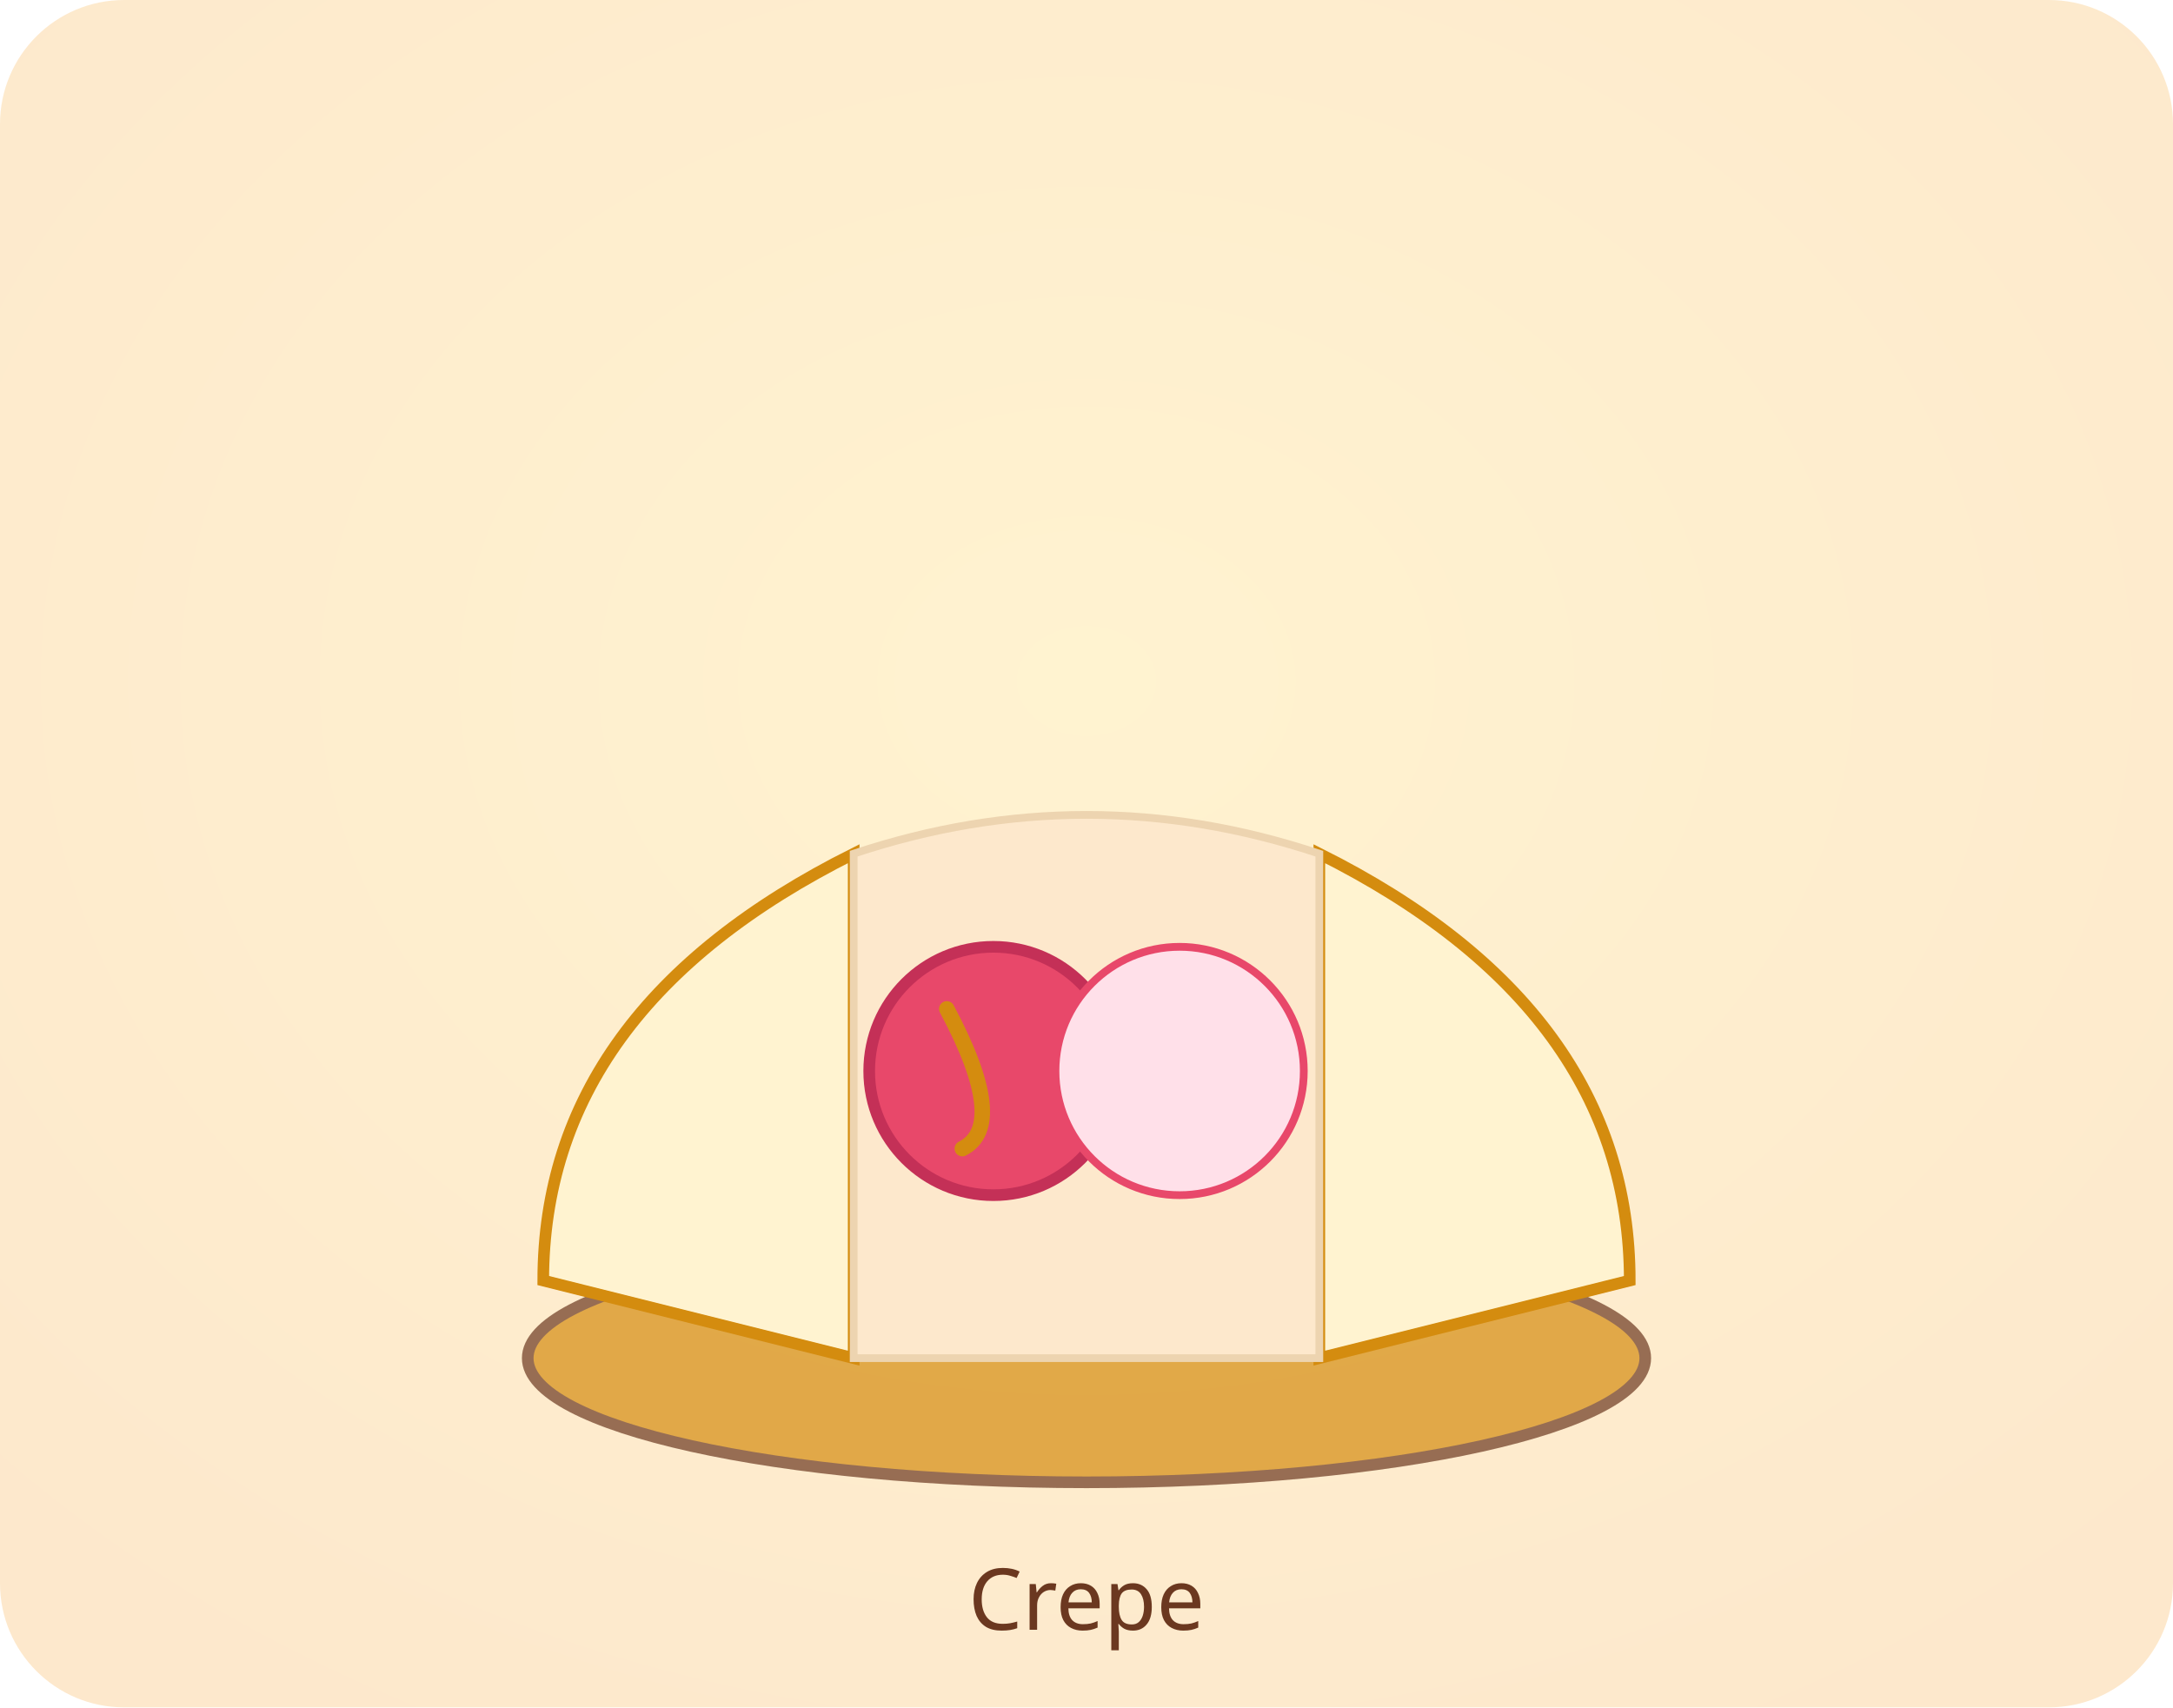
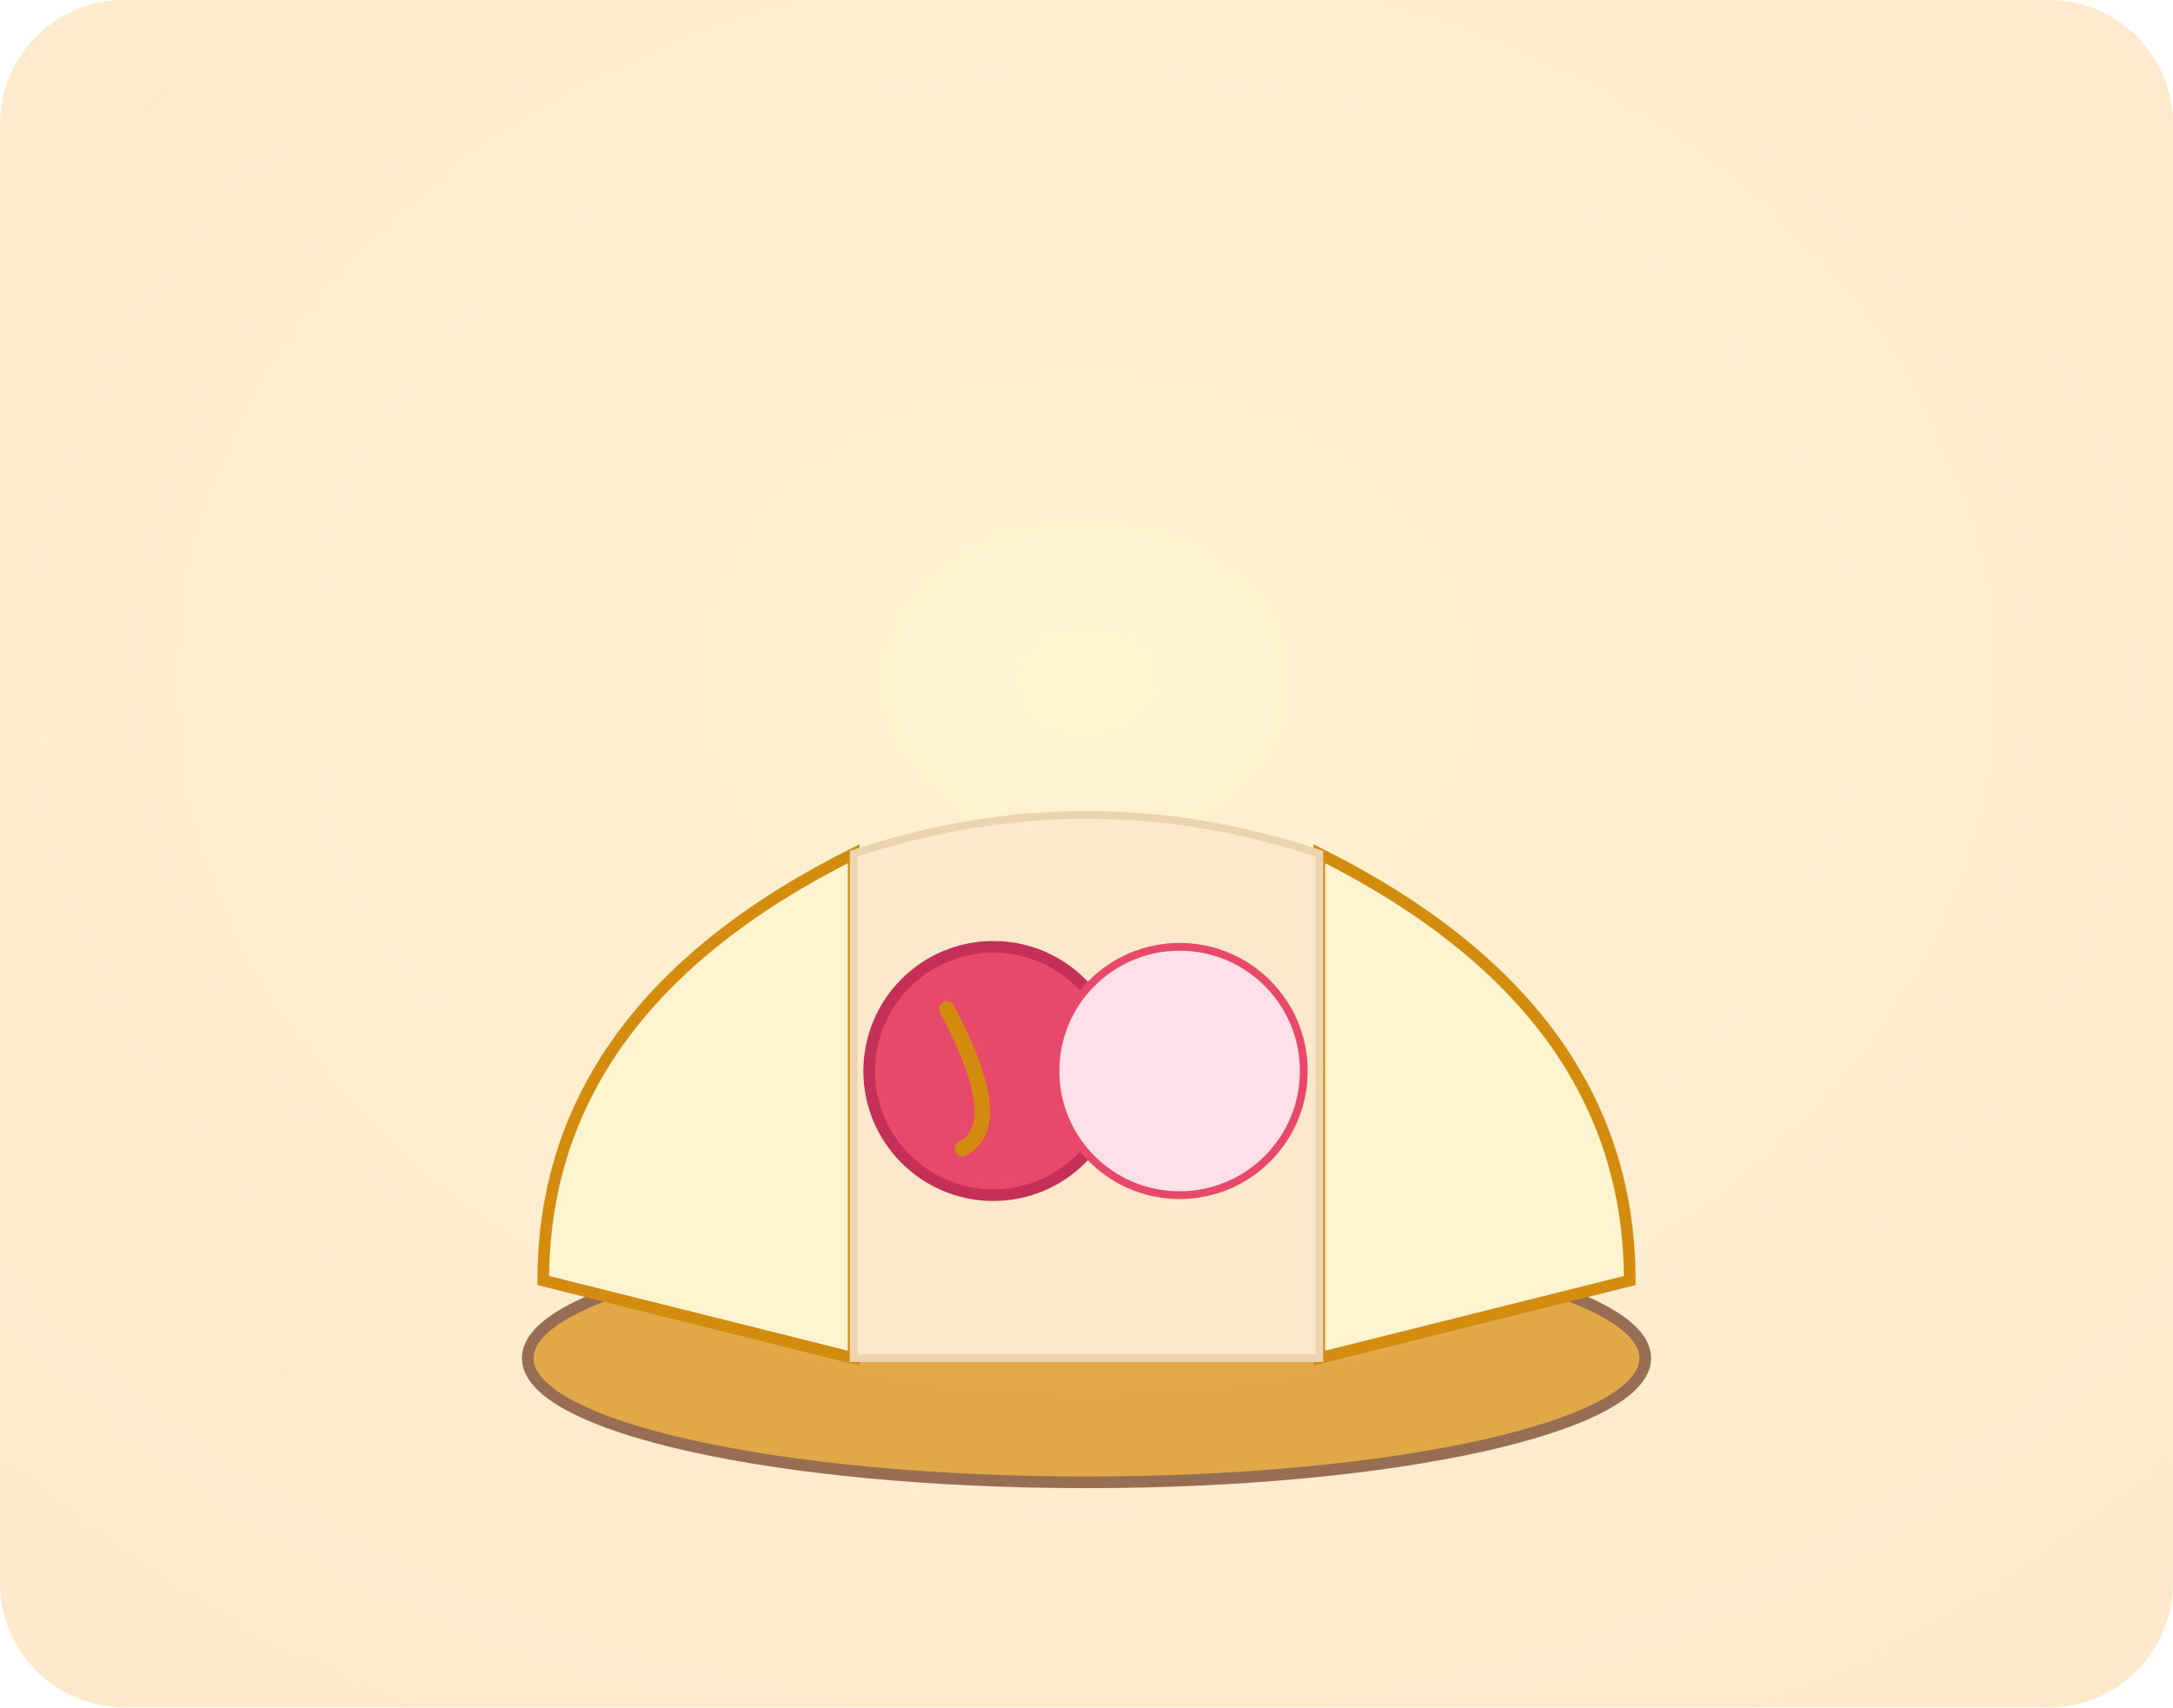
<svg xmlns="http://www.w3.org/2000/svg" viewBox="0 0 280 220">
  <defs>
    <radialGradient id="pbg" cx="50%" cy="40%" r="70%">
      <stop offset="0%" stop-color="#FFF3D0" />
      <stop offset="100%" stop-color="#FDE8CC" />
    </radialGradient>
  </defs>
  <rect width="280" height="220" rx="16" fill="url(#pbg)" />
  <ellipse cx="140" cy="175" rx="72" ry="16" fill="#D48C0F" stroke="#6B3820" stroke-width="1.5" opacity="0.7" />
  <path d="M70,165 Q70,130 110,110 L110,175 Z" fill="#FFF3D0" stroke="#D48C0F" stroke-width="1.5" />
  <path d="M210,165 Q210,130 170,110 L170,175 Z" fill="#FFF3D0" stroke="#D48C0F" stroke-width="1.5" />
  <path d="M110,110 Q140,100 170,110 L170,175 L110,175 Z" fill="#FDE8CC" stroke="#EDD4B0" stroke-width="1" />
  <circle cx="128" cy="138" r="16" fill="#E8486A" stroke="#C43057" stroke-width="1.5" />
  <circle cx="152" cy="138" r="16" fill="#FFE0E9" stroke="#E8486A" stroke-width="1" />
  <path d="M122,130 Q130,145 124,148" fill="none" stroke="#D48C0F" stroke-width="2" stroke-linecap="round" />
-   <text x="140" y="210" text-anchor="middle" font-size="11" fill="#6B3820" font-family="sans-serif">Crepe</text>
</svg>
